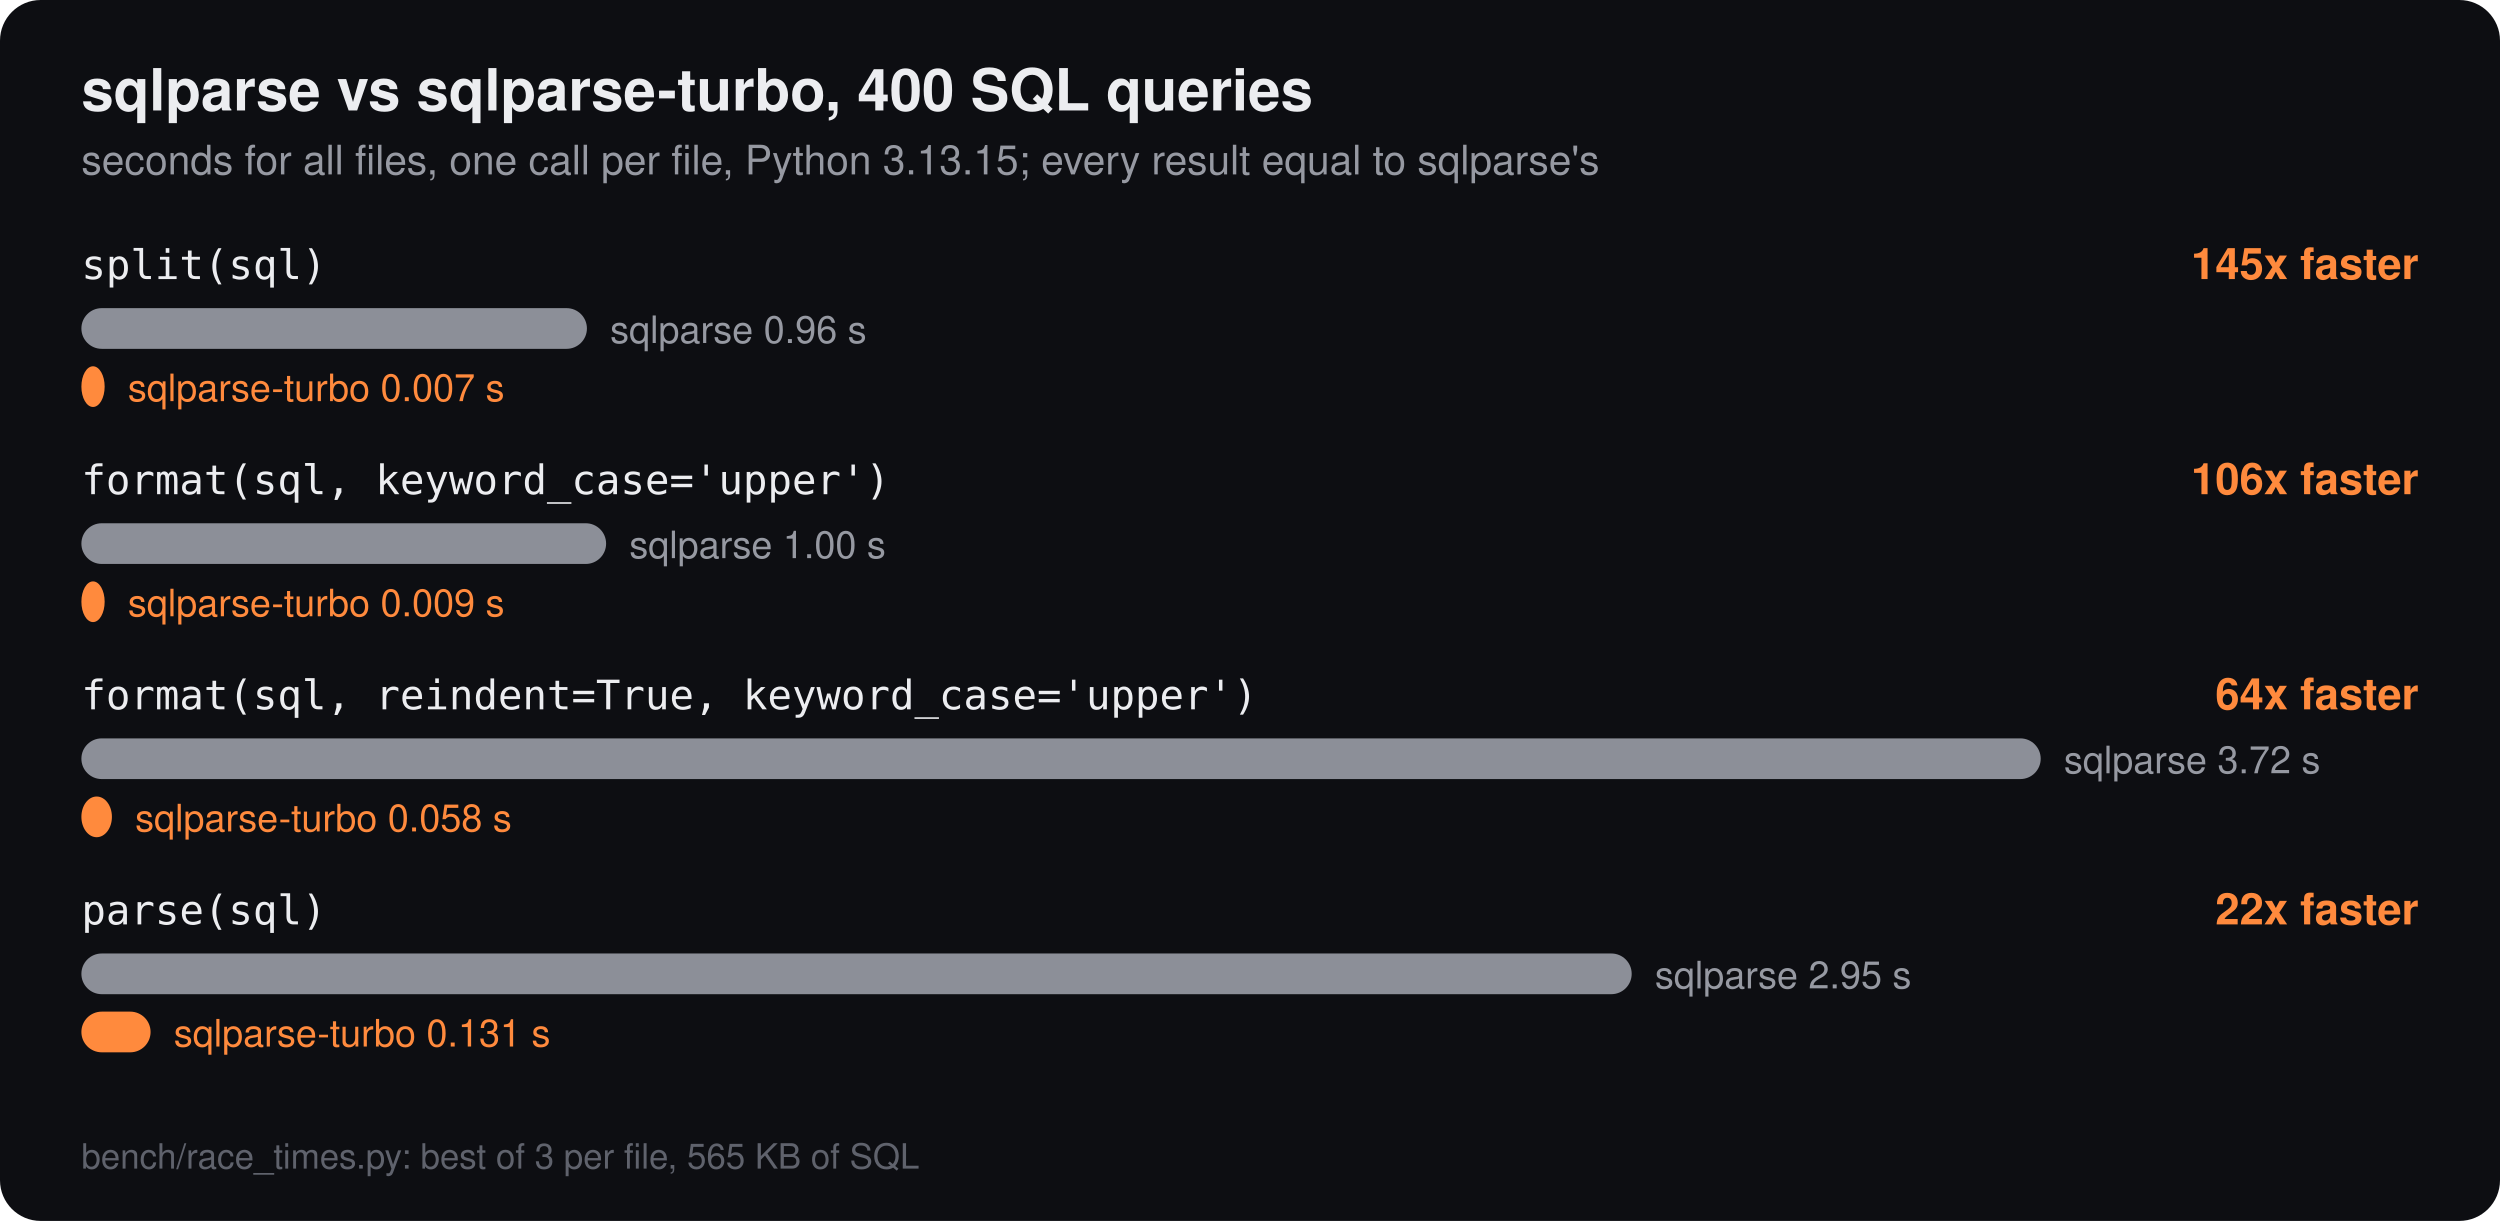
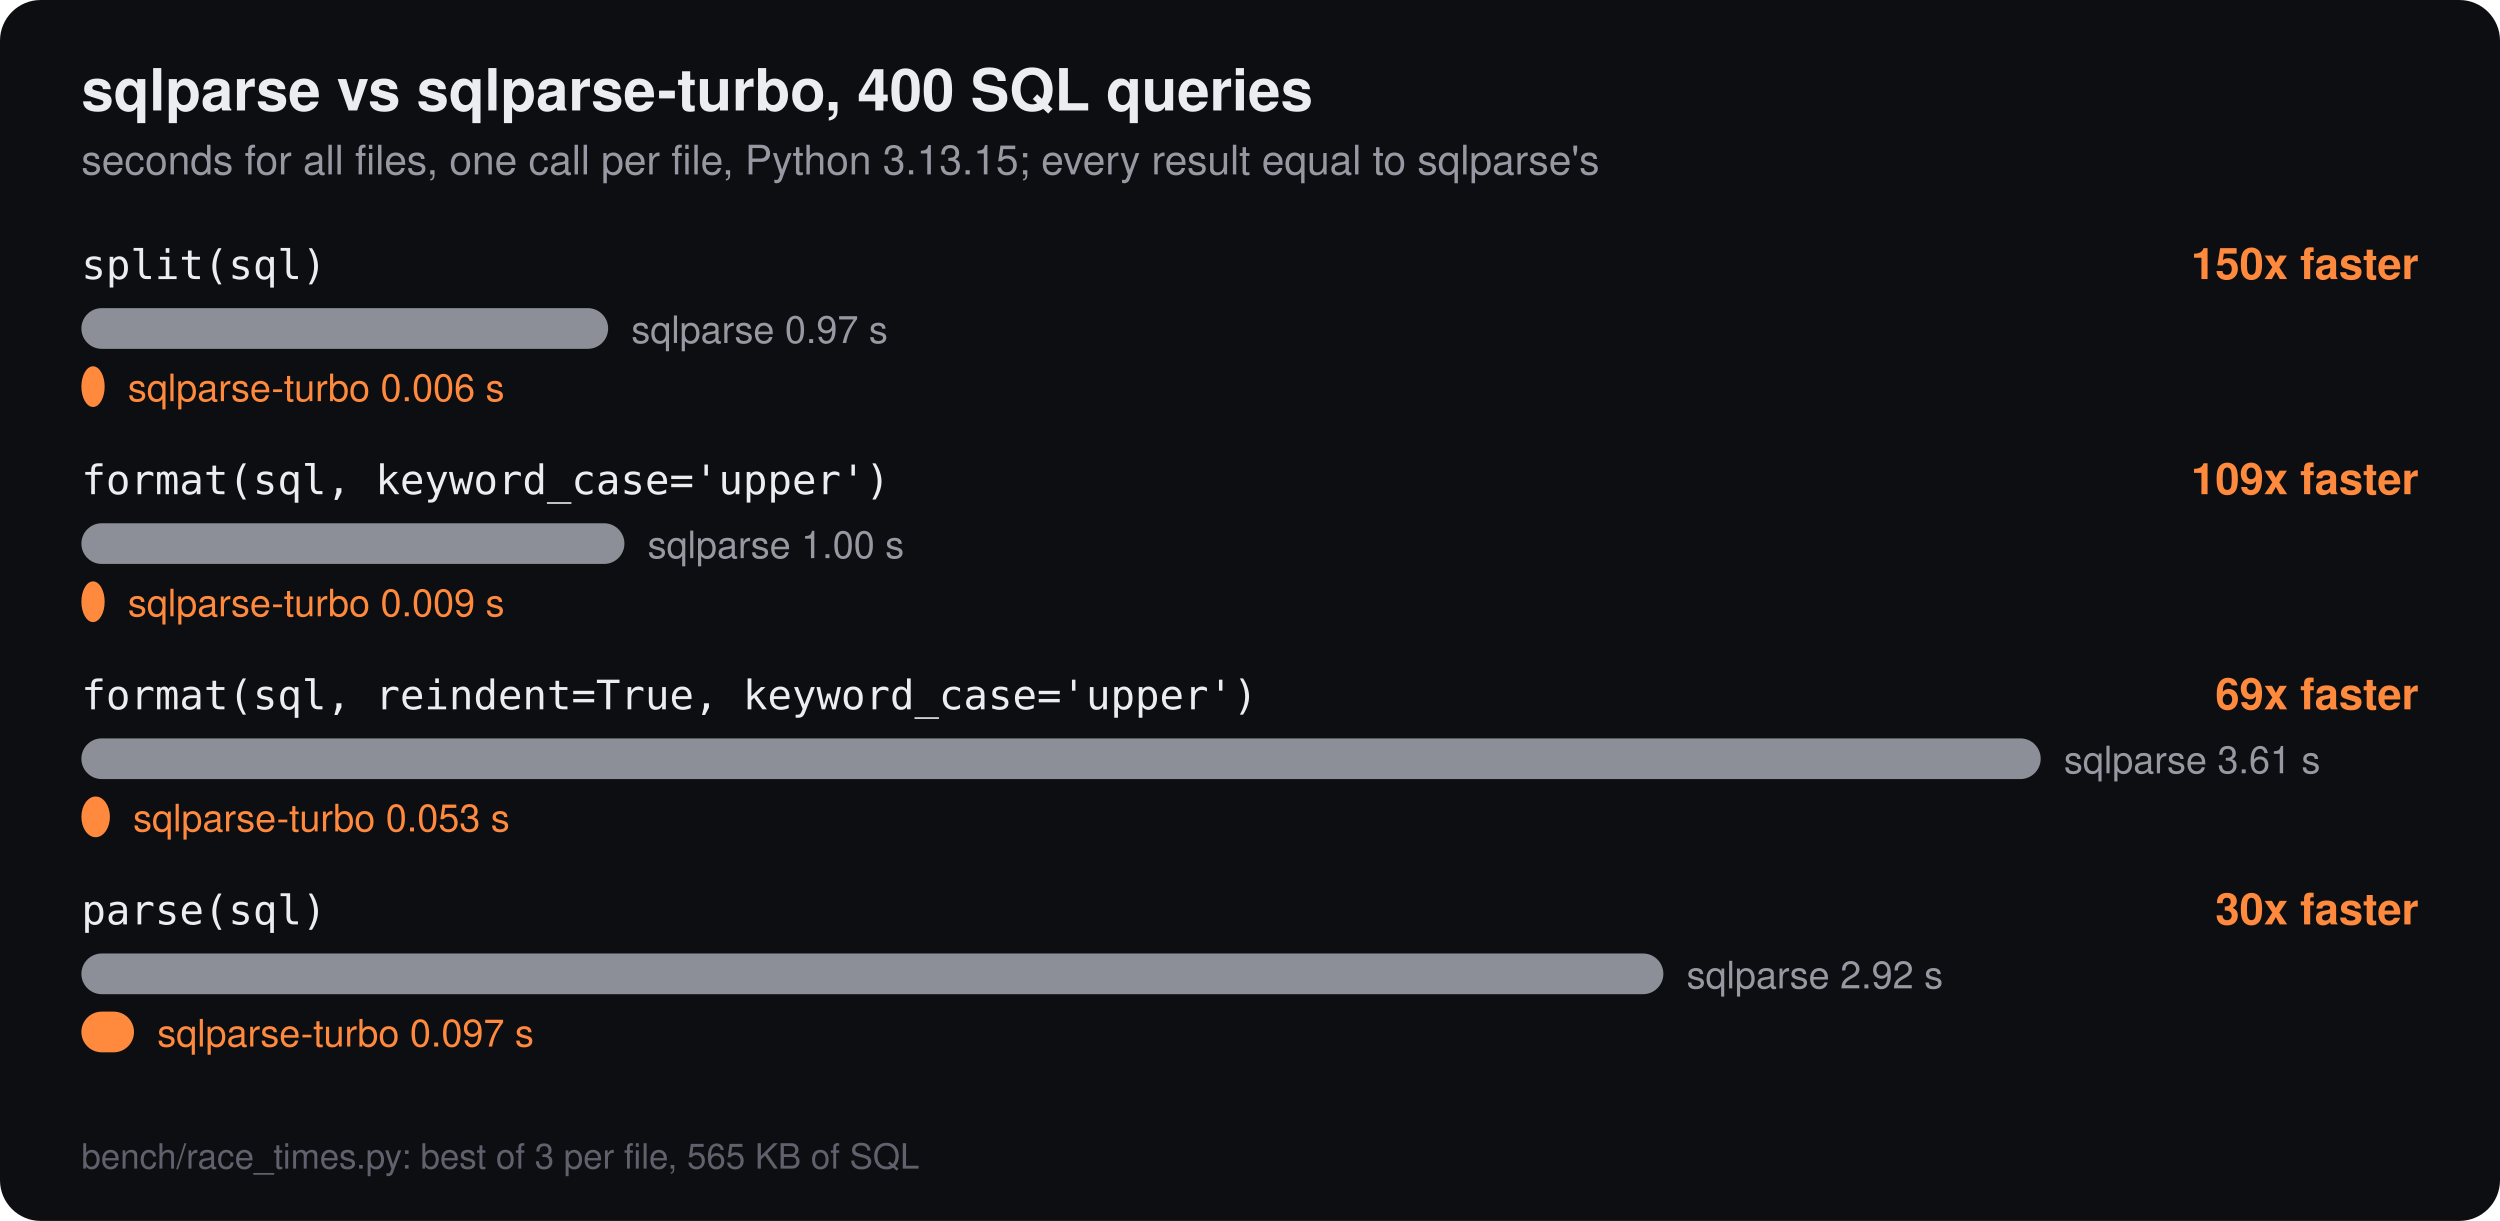
<svg xmlns="http://www.w3.org/2000/svg" width="860" height="420" viewBox="0 0 860 420" font-family="Segoe UI, -apple-system, Helvetica, Arial, sans-serif">
  <rect width="860" height="420" rx="14" fill="#0d0e12" />
  <text x="28" y="38" fill="#ecedf0" font-size="20" font-weight="700">sqlparse vs sqlparse-turbo, 400 SQL queries</text>
  <text x="28" y="60" fill="#9699a2" font-size="14">seconds for all files, one call per file, Python 3.13.15; every result equal to sqlparse's</text>
  <text x="28" y="96" fill="#ecedf0" font-size="14" font-family="Cascadia Mono, Consolas, Menlo, monospace">split(sql)</text>
-   <text x="832" y="96" fill="#ff8a3d" font-size="15" font-weight="700" text-anchor="end">145x faster</text>
-   <rect x="28" y="106" width="173.9" height="14" rx="7" fill="#8c8f98" />
-   <text x="209.9" y="118" fill="#9699a2" font-size="13">sqlparse 0.96 s</text>
+   <text x="832" y="96" fill="#ff8a3d" font-size="15" font-weight="700" text-anchor="end">150x faster</text>
+   <rect x="28" y="106" width="181.2" height="14" rx="7" fill="#8c8f98" />
+   <text x="217.2" y="118" fill="#9699a2" font-size="13">sqlparse 0.97 s</text>
  <rect x="28" y="126" width="8.0" height="14" rx="7" fill="#ff8a3d" />
-   <text x="44.0" y="138" fill="#ff8a3d" font-size="13">sqlparse-turbo 0.007 s</text>
+   <text x="44.0" y="138" fill="#ff8a3d" font-size="13">sqlparse-turbo 0.006 s</text>
  <text x="28" y="170" fill="#ecedf0" font-size="14" font-family="Cascadia Mono, Consolas, Menlo, monospace">format(sql, keyword_case='upper')</text>
-   <text x="832" y="170" fill="#ff8a3d" font-size="15" font-weight="700" text-anchor="end">106x faster</text>
-   <rect x="28" y="180" width="180.5" height="14" rx="7" fill="#8c8f98" />
-   <text x="216.5" y="192" fill="#9699a2" font-size="13">sqlparse 1.00 s</text>
+   <text x="832" y="170" fill="#ff8a3d" font-size="15" font-weight="700" text-anchor="end">109x faster</text>
+   <rect x="28" y="180" width="186.8" height="14" rx="7" fill="#8c8f98" />
+   <text x="222.8" y="192" fill="#9699a2" font-size="13">sqlparse 1.00 s</text>
  <rect x="28" y="200" width="8.0" height="14" rx="7" fill="#ff8a3d" />
  <text x="44.0" y="212" fill="#ff8a3d" font-size="13">sqlparse-turbo 0.009 s</text>
  <text x="28" y="244" fill="#ecedf0" font-size="14" font-family="Cascadia Mono, Consolas, Menlo, monospace">format(sql, reindent=True, keyword_case='upper')</text>
-   <text x="832" y="244" fill="#ff8a3d" font-size="15" font-weight="700" text-anchor="end">64x faster</text>
+   <text x="832" y="244" fill="#ff8a3d" font-size="15" font-weight="700" text-anchor="end">69x faster</text>
  <rect x="28" y="254" width="674.0" height="14" rx="7" fill="#8c8f98" />
-   <text x="710.0" y="266" fill="#9699a2" font-size="13">sqlparse 3.72 s</text>
-   <rect x="28" y="274" width="10.5" height="14" rx="7" fill="#ff8a3d" />
-   <text x="46.5" y="286" fill="#ff8a3d" font-size="13">sqlparse-turbo 0.058 s</text>
+   <text x="710.0" y="266" fill="#9699a2" font-size="13">sqlparse 3.61 s</text>
+   <rect x="28" y="274" width="9.8" height="14" rx="7" fill="#ff8a3d" />
+   <text x="45.8" y="286" fill="#ff8a3d" font-size="13">sqlparse-turbo 0.053 s</text>
  <text x="28" y="318" fill="#ecedf0" font-size="14" font-family="Cascadia Mono, Consolas, Menlo, monospace">parse(sql)</text>
-   <text x="832" y="318" fill="#ff8a3d" font-size="15" font-weight="700" text-anchor="end">22x faster</text>
-   <rect x="28" y="328" width="533.3" height="14" rx="7" fill="#8c8f98" />
-   <text x="569.3" y="340" fill="#9699a2" font-size="13">sqlparse 2.95 s</text>
-   <rect x="28" y="348" width="23.8" height="14" rx="7" fill="#ff8a3d" />
-   <text x="59.8" y="360" fill="#ff8a3d" font-size="13">sqlparse-turbo 0.131 s</text>
+   <text x="832" y="318" fill="#ff8a3d" font-size="15" font-weight="700" text-anchor="end">30x faster</text>
+   <rect x="28" y="328" width="544.2" height="14" rx="7" fill="#8c8f98" />
+   <text x="580.2" y="340" fill="#9699a2" font-size="13">sqlparse 2.92 s</text>
+   <rect x="28" y="348" width="18.1" height="14" rx="7" fill="#ff8a3d" />
+   <text x="54.1" y="360" fill="#ff8a3d" font-size="13">sqlparse-turbo 0.097 s</text>
  <text x="28" y="402" fill="#5f626c" font-size="12">bench/race_times.py: best of 3 per file, 565 KB of SQL</text>
</svg>
